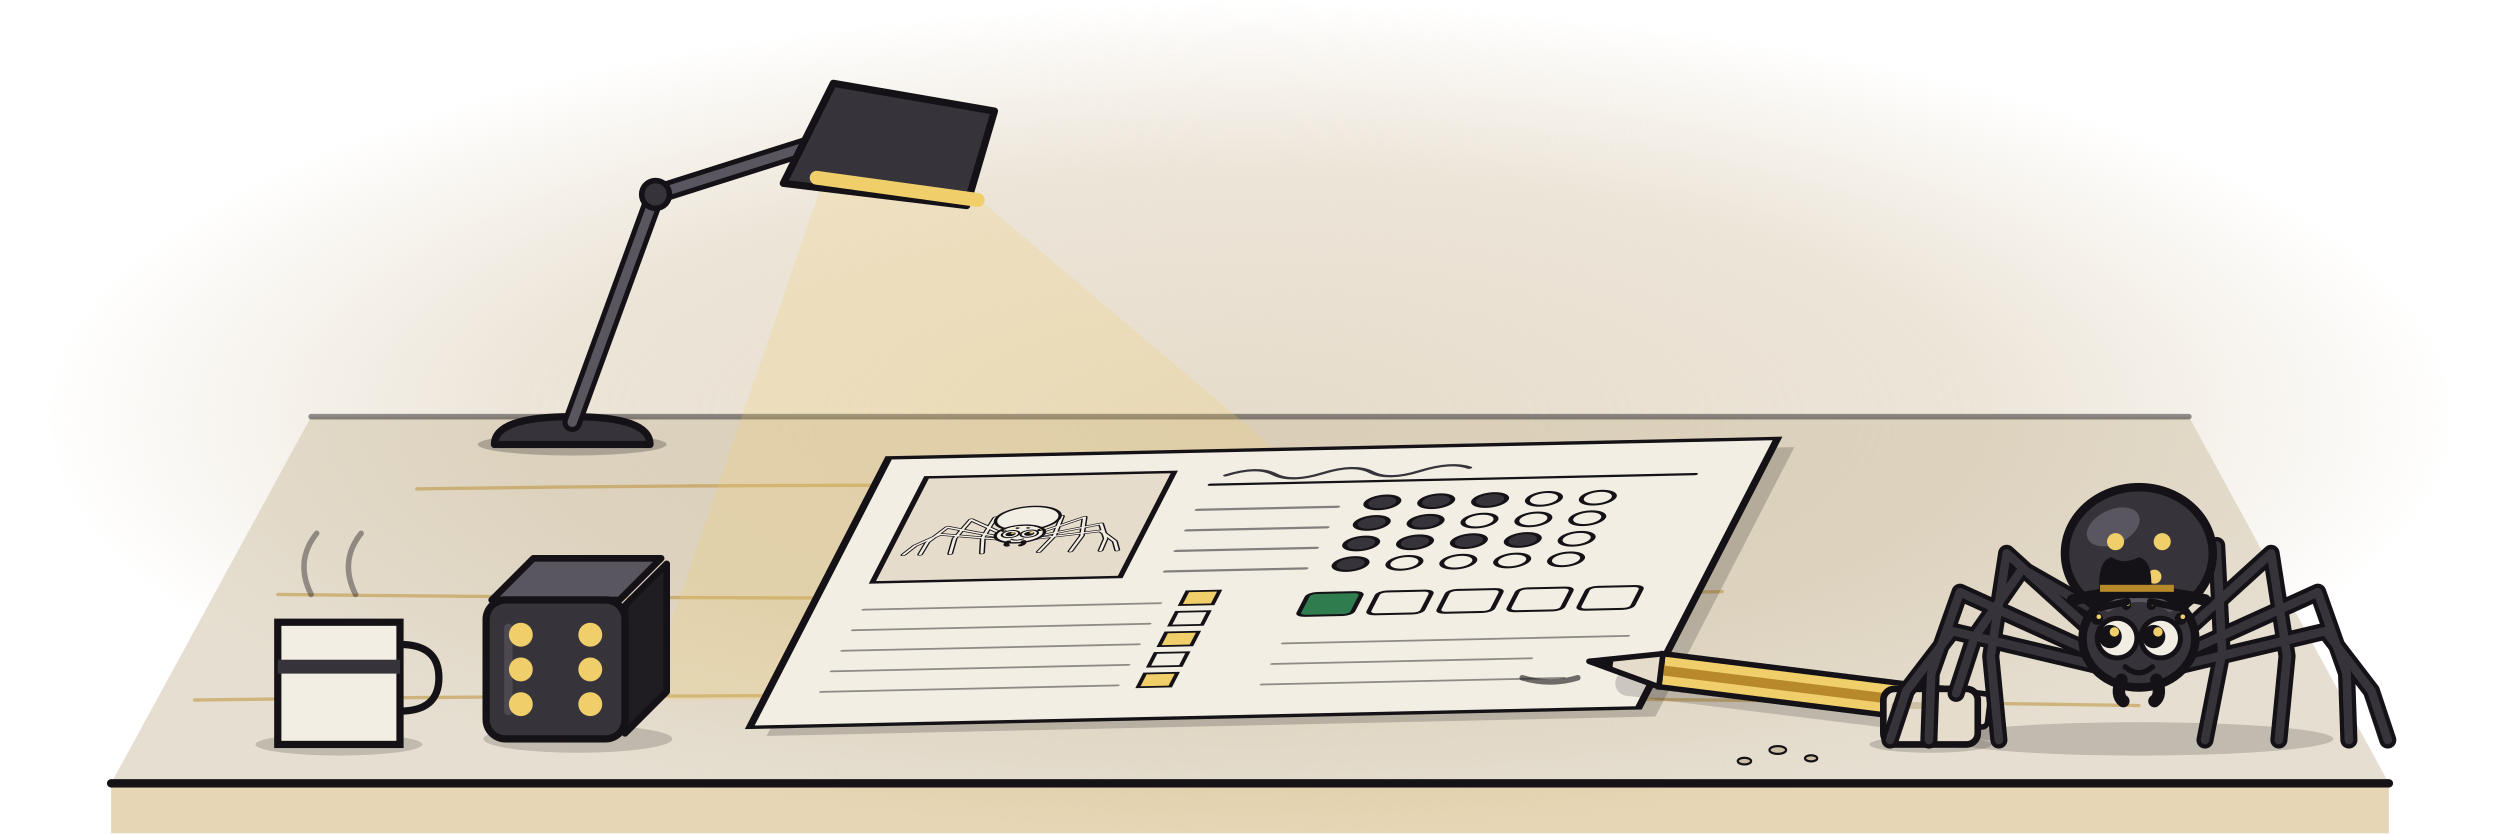
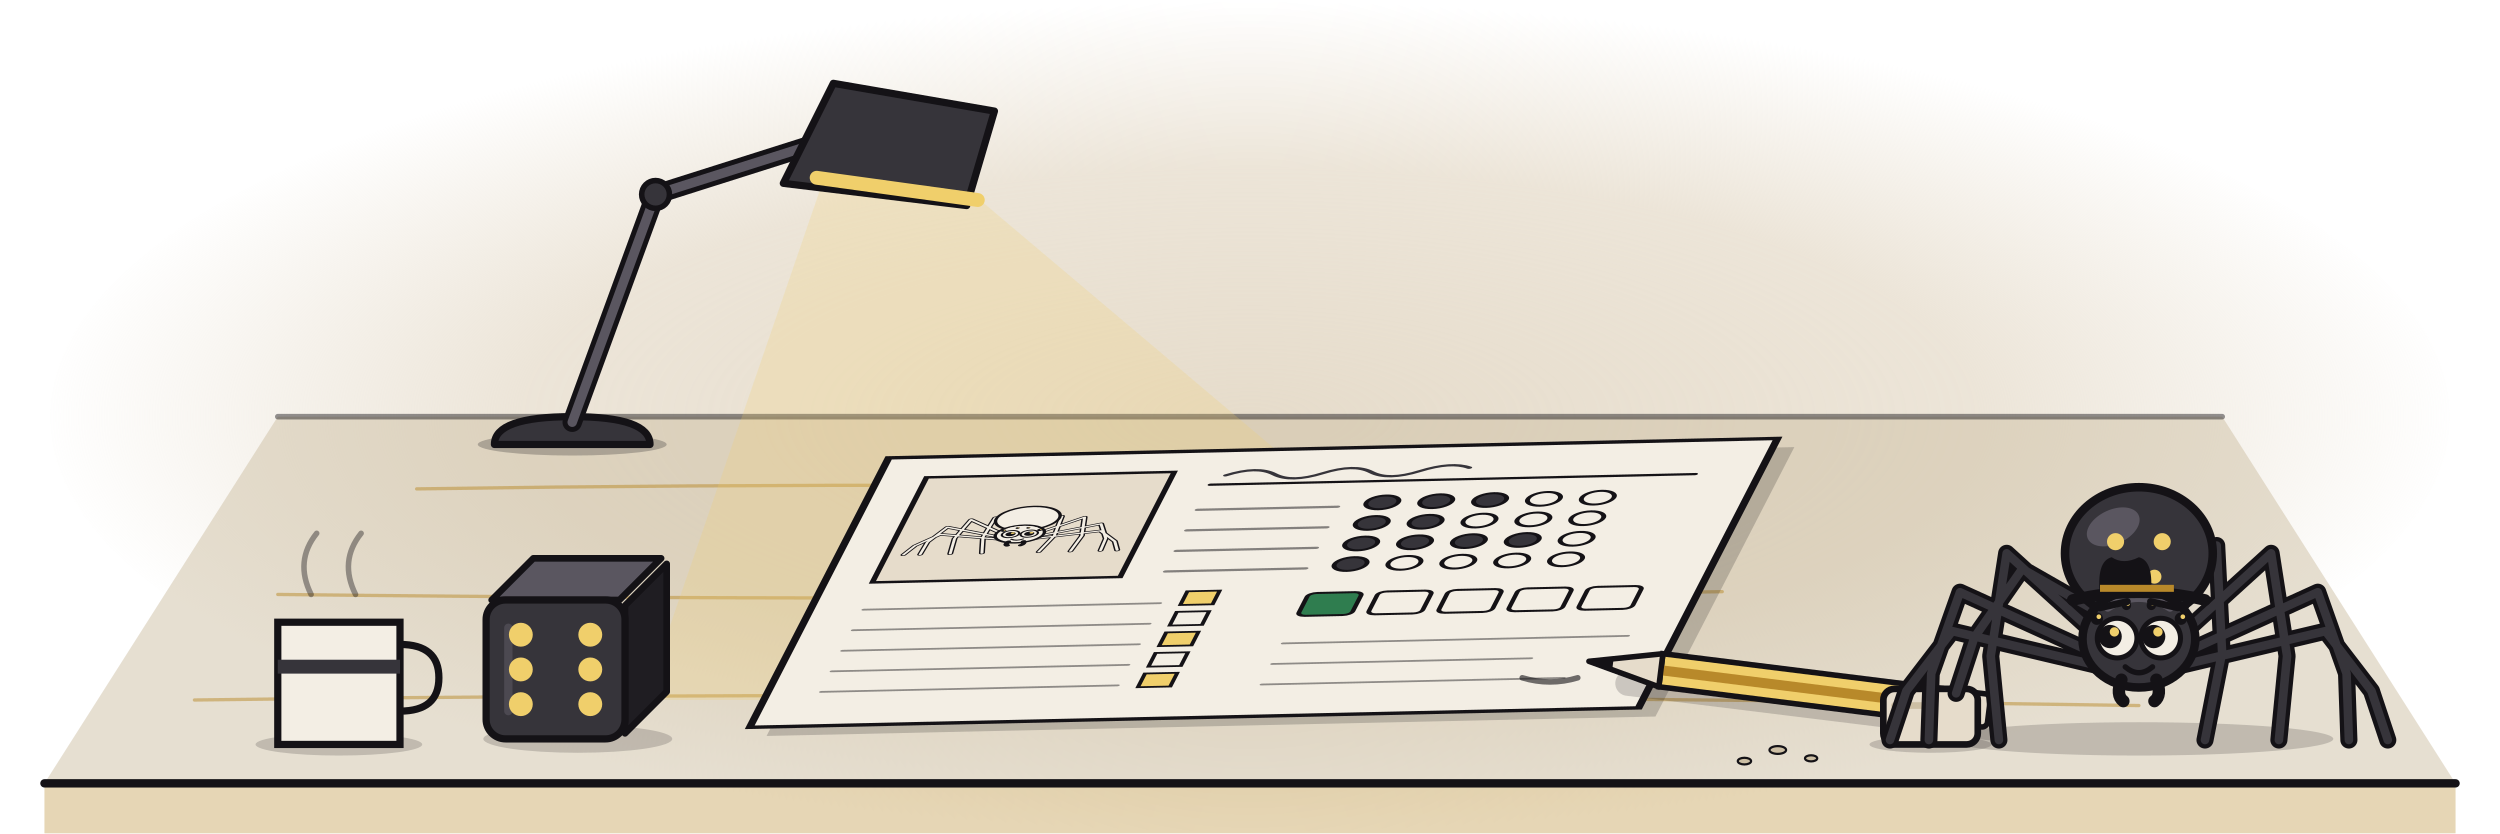
<svg xmlns="http://www.w3.org/2000/svg" viewBox="0 0 900 300" role="img" aria-label="A spider's character sheet lying on a desk under a lamp, with a pencil">
  <defs>
    <radialGradient id="cb-glow" cx="50%" cy="50%" r="50%">
      <stop offset="0" stop-color="#e6dccb" />
      <stop offset=".6" stop-color="#e6dccb" stop-opacity=".75" />
      <stop offset="1" stop-color="#e6dccb" stop-opacity="0" />
    </radialGradient>
  </defs>
  <ellipse cx="450" cy="150" rx="432" ry="150" fill="url(#cb-glow)" />
-   <path d="M112 150H788L860 282H40z" fill="#cdbfa4" opacity=".5" />
-   <path d="M112 150H788" stroke="#141216" stroke-width="2" fill="none" stroke-linecap="round" stroke-linejoin="round" opacity=".45" />
+   <path d="M100 150H800L884 282H16z" fill="#cdbfa4" opacity=".5" />
+   <path d="M100 150H800" stroke="#141216" stroke-width="2" fill="none" stroke-linecap="round" stroke-linejoin="round" opacity=".45" />
  <path d="M150 176q200 -3 380 1M100 214q260 3 520 -1M70 252q300 -4 700 2" stroke="#b8892a" stroke-width="1.2" fill="none" stroke-linecap="round" stroke-linejoin="round" opacity=".5" />
-   <path d="M40 282H860V300H40z" fill="#b8892a" opacity=".35" />
-   <path d="M40 282H860" stroke="#141216" stroke-width="3" fill="none" stroke-linecap="round" stroke-linejoin="round" />
+   <path d="M16 282H884V300H16z" fill="#b8892a" opacity=".35" />
+   <path d="M16 282H884" stroke="#141216" stroke-width="3" fill="none" stroke-linecap="round" stroke-linejoin="round" />
  <path d="M296 66L232 252H566L354 73z" fill="#f0cf6b" opacity=".22" />
  <ellipse cx="206" cy="160" rx="34" ry="4" fill="#141216" opacity="0.25" />
  <path d="M178 160q0 -10 28 -10t28 10z" fill="#36343a" stroke="#141216" stroke-width="2.6" stroke-linejoin="round" />
  <path d="M206 152L236 70L318 44" stroke="#141216" stroke-width="7" fill="none" stroke-linecap="round" stroke-linejoin="round" />
  <path d="M206 152L236 70L318 44" stroke="#5a5660" stroke-width="3.4" fill="none" stroke-linecap="round" stroke-linejoin="round" />
  <circle cx="236" cy="70" r="5" fill="#36343a" stroke="#141216" stroke-width="2" />
  <path d="M300 30l58 10l-10 34l-66 -8z" fill="#36343a" stroke="#141216" stroke-width="2.6" stroke-linejoin="round" />
  <path d="M294 64l58 8" stroke="#f0cf6b" stroke-width="5" stroke-linecap="round" />
  <g transform="matrix(0.9697 -0.0212 -0.2119 0.411 50.2 156.1)">
    <rect x="286" y="36" width="330" height="236" fill="#141216" opacity=".2" transform="translate(8 8)" />
    <rect x="286" y="36" width="330" height="236" fill="#f3eee4" stroke="#141216" stroke-width="3" />
    <rect x="304" y="54" width="92" height="92" fill="#e6dccb" stroke="#141216" stroke-width="2.2" />
    <g transform="translate(350 106) scale(0.62 0.62)">
      <path d="M9 -6L20 -24L21.4 3.5L17 26M12 -2L34 -22L38.1 4.4L36 26M13 3L46 -12L53.4 8.9L54 26M10 7L48 -2L59.8 13.4L64 26M-9 -6L-20 -24L-21.3 3.5L-17 26M-12 -2L-34 -22L-38.1 4.4L-36 26M-13 3L-46 -12L-53.4 8.9L-54 26M-10 7L-48 -2L-59.8 13.4L-64 26" stroke="#141216" stroke-width="3.52" fill="none" stroke-linecap="round" stroke-linejoin="round" />
      <path d="M9 -6L20 -24L21.4 3.5L17 26M12 -2L34 -22L38.1 4.4L36 26M13 3L46 -12L53.4 8.9L54 26M10 7L48 -2L59.8 13.4L64 26M-9 -6L-20 -24L-21.3 3.5L-17 26M-12 -2L-34 -22L-38.1 4.4L-36 26M-13 3L-46 -12L-53.4 8.9L-54 26M-10 7L-48 -2L-59.8 13.4L-64 26" stroke="#f3eee4" stroke-width="1.76" fill="none" stroke-linecap="round" stroke-linejoin="round" />
      <ellipse cx="0" cy="-22" rx="19" ry="17" fill="#f3eee4" stroke="#141216" stroke-width="2" />
      <ellipse cx="-6.6" cy="-28.8" rx="7.2" ry="4.4" fill="#f3eee4" transform="rotate(-25 -6.6 -28.8)" />
      <ellipse cx="0" cy="0" rx="14.5" ry="12.5" fill="#f3eee4" stroke="#141216" stroke-width="2" />
      <path d="M-8 -8q8 -5 16 0" stroke="#f3eee4" stroke-width="2" fill="none" stroke-linecap="round" />
      <path d="M-4.5 10.5q-1.5 4 0.5 5.5M4.5 10.5q1.5 4 -0.5 5.5" stroke="#141216" stroke-width="3.2" fill="none" stroke-linecap="round" />
      <circle cx="-10.8" cy="-5.2" r="1.6" fill="#141216" />
      <circle cx="-10.3" cy="-5.7" r="0.6" fill="#f0cf6b" />
      <circle cx="10.8" cy="-5.2" r="1.6" fill="#141216" />
      <circle cx="11.3" cy="-5.7" r="0.6" fill="#f0cf6b" />
      <circle cx="-3.2" cy="-8.6" r="1.2" fill="#141216" />
      <circle cx="-2.8" cy="-9" r="0.5" fill="#f0cf6b" />
      <circle cx="3.2" cy="-8.6" r="1.2" fill="#141216" />
      <circle cx="3.6" cy="-9" r="0.5" fill="#f0cf6b" />
      <circle cx="-5.6" cy="-0.2" r="5.1" fill="#f3eee4" stroke="#141216" stroke-width="1.3" />
      <circle cx="-5.6" cy="-0.2" r="3" fill="#141216" />
      <circle cx="-4.5" cy="-1.5" r="1.2" fill="#f0cf6b" />
      <circle cx="5.6" cy="-0.2" r="5.1" fill="#f3eee4" stroke="#141216" stroke-width="1.3" />
      <circle cx="5.6" cy="-0.2" r="3" fill="#141216" />
      <circle cx="6.7" cy="-1.5" r="1.2" fill="#f0cf6b" />
      <path d="M-3.5 7.2q3.5 3 7 0" stroke="#141216" stroke-width="1.4" fill="none" stroke-linecap="round" />
    </g>
    <path d="M412 66h180" stroke="#141216" stroke-width="2" fill="none" stroke-linecap="round" stroke-linejoin="round" />
    <path d="M416 58q10 -8 18 0t18 0 18 0 18 0 18 -2" stroke="#36343a" stroke-width="2" fill="none" stroke-linecap="round" stroke-linejoin="round" />
    <path d="M412 88h52" stroke="#141216" stroke-width="2" fill="none" stroke-linecap="round" stroke-linejoin="round" opacity=".5" />
    <circle cx="480" cy="85" r="6" fill="#36343a" stroke="#141216" stroke-width="1.8" />
    <circle cx="500" cy="85" r="6" fill="#36343a" stroke="#141216" stroke-width="1.8" />
    <circle cx="520" cy="85" r="6" fill="#36343a" stroke="#141216" stroke-width="1.8" />
    <circle cx="540" cy="85" r="6" fill="#f3eee4" stroke="#141216" stroke-width="1.8" />
    <circle cx="560" cy="85" r="6" fill="#f3eee4" stroke="#141216" stroke-width="1.8" />
    <path d="M412 106h52" stroke="#141216" stroke-width="2" fill="none" stroke-linecap="round" stroke-linejoin="round" opacity=".5" />
    <circle cx="480" cy="103" r="6" fill="#36343a" stroke="#141216" stroke-width="1.8" />
    <circle cx="500" cy="103" r="6" fill="#36343a" stroke="#141216" stroke-width="1.8" />
    <circle cx="520" cy="103" r="6" fill="#f3eee4" stroke="#141216" stroke-width="1.8" />
    <circle cx="540" cy="103" r="6" fill="#f3eee4" stroke="#141216" stroke-width="1.8" />
    <circle cx="560" cy="103" r="6" fill="#f3eee4" stroke="#141216" stroke-width="1.8" />
    <path d="M412 124h52" stroke="#141216" stroke-width="2" fill="none" stroke-linecap="round" stroke-linejoin="round" opacity=".5" />
    <circle cx="480" cy="121" r="6" fill="#36343a" stroke="#141216" stroke-width="1.8" />
    <circle cx="500" cy="121" r="6" fill="#36343a" stroke="#141216" stroke-width="1.8" />
    <circle cx="520" cy="121" r="6" fill="#36343a" stroke="#141216" stroke-width="1.8" />
    <circle cx="540" cy="121" r="6" fill="#36343a" stroke="#141216" stroke-width="1.8" />
    <circle cx="560" cy="121" r="6" fill="#f3eee4" stroke="#141216" stroke-width="1.8" />
    <path d="M412 142h52" stroke="#141216" stroke-width="2" fill="none" stroke-linecap="round" stroke-linejoin="round" opacity=".5" />
    <circle cx="480" cy="139" r="6" fill="#36343a" stroke="#141216" stroke-width="1.8" />
    <circle cx="500" cy="139" r="6" fill="#f3eee4" stroke="#141216" stroke-width="1.8" />
    <circle cx="520" cy="139" r="6" fill="#f3eee4" stroke="#141216" stroke-width="1.8" />
    <circle cx="540" cy="139" r="6" fill="#f3eee4" stroke="#141216" stroke-width="1.8" />
    <circle cx="560" cy="139" r="6" fill="#f3eee4" stroke="#141216" stroke-width="1.8" />
    <path d="M306 170h110" stroke="#141216" stroke-width="1.6" fill="none" stroke-linecap="round" stroke-linejoin="round" opacity=".45" />
    <rect x="424" y="160" width="12" height="12" fill="#f0cf6b" stroke="#141216" stroke-width="1.6" />
    <path d="M306 188h110" stroke="#141216" stroke-width="1.6" fill="none" stroke-linecap="round" stroke-linejoin="round" opacity=".45" />
    <rect x="424" y="178" width="12" height="12" fill="#f3eee4" stroke="#141216" stroke-width="1.6" />
    <path d="M306 206h110" stroke="#141216" stroke-width="1.6" fill="none" stroke-linecap="round" stroke-linejoin="round" opacity=".45" />
    <rect x="424" y="196" width="12" height="12" fill="#f0cf6b" stroke="#141216" stroke-width="1.6" />
    <path d="M306 224h110" stroke="#141216" stroke-width="1.6" fill="none" stroke-linecap="round" stroke-linejoin="round" opacity=".45" />
    <rect x="424" y="214" width="12" height="12" fill="#f3eee4" stroke="#141216" stroke-width="1.6" />
    <path d="M306 242h110" stroke="#141216" stroke-width="1.6" fill="none" stroke-linecap="round" stroke-linejoin="round" opacity=".45" />
    <rect x="424" y="232" width="12" height="12" fill="#f0cf6b" stroke="#141216" stroke-width="1.6" />
    <rect x="470" y="164" width="20" height="20" rx="3" fill="#2f7d4f" stroke="#141216" stroke-width="1.8" />
    <rect x="496" y="164" width="20" height="20" rx="3" fill="#f3eee4" stroke="#141216" stroke-width="1.8" />
    <rect x="522" y="164" width="20" height="20" rx="3" fill="#f3eee4" stroke="#141216" stroke-width="1.8" />
    <rect x="548" y="164" width="20" height="20" rx="3" fill="#f3eee4" stroke="#141216" stroke-width="1.8" />
    <rect x="574" y="164" width="20" height="20" rx="3" fill="#f3eee4" stroke="#141216" stroke-width="1.8" />
    <path d="M470 208h128M470 226h96M470 244h112" stroke="#141216" stroke-width="1.6" fill="none" stroke-linecap="round" stroke-linejoin="round" opacity=".45" />
  </g>
  <path d="M586 246L716 262" stroke="#141216" stroke-width="9" fill="none" stroke-linecap="round" stroke-linejoin="round" opacity=".18" />
  <g transform="translate(716 256) rotate(-172.9)">
    <rect x="0" y="-6" width="17.4" height="12" rx="2" fill="#e6dccb" stroke="#141216" stroke-width="2" />
    <rect x="17.4" y="-6" width="11.6" height="12" fill="#5a5660" stroke="#141216" stroke-width="2" />
    <path d="M20.3 -6v12M26.1 -6v12" stroke="#cdbfa4" stroke-width="1.2" />
    <rect x="29" y="-6" width="90" height="12" fill="#f0cf6b" stroke="#141216" stroke-width="2" />
    <path d="M29 0H119" stroke="#b8892a" stroke-width="3.6" />
    <path d="M119 -6L145.1 0L119 6z" fill="#e6dccb" stroke="#141216" stroke-width="2" stroke-linejoin="round" />
    <path d="M136.4 -1.9L145.1 0L136.4 1.9z" fill="#141216" />
  </g>
  <path d="M548 244q10 3 20 0" stroke="#141216" stroke-width="2" fill="none" stroke-linecap="round" stroke-linejoin="round" opacity=".6" />
  <ellipse cx="640" cy="270" rx="3" ry="1.4" fill="#cdbfa4" stroke="#141216" stroke-width=".8" />
  <ellipse cx="652" cy="273" rx="2.2" ry="1.1" fill="#cdbfa4" stroke="#141216" stroke-width=".8" />
  <ellipse cx="628" cy="274" rx="2.4" ry="1.2" fill="#cdbfa4" stroke="#141216" stroke-width=".8" />
  <ellipse cx="208" cy="266" rx="34" ry="5" fill="#141216" opacity="0.18" />
  <g transform="translate(200 241) rotate(0)">
    <path d="M-23 -25L-8 -40H38L23 -25z" fill="#5a5660" stroke="#141216" stroke-width="2.4" stroke-linejoin="round" />
    <path d="M25 -23L40 -38V8L25 23z" fill="#1f1d22" stroke="#141216" stroke-width="2.4" stroke-linejoin="round" />
    <rect x="-25" y="-25" width="50" height="50" rx="7" fill="#36343a" stroke="#141216" stroke-width="2.6" />
    <path d="M-17 15V-15" stroke="#5a5660" stroke-width="3" stroke-linecap="round" opacity=".6" />
    <circle cx="-12.5" cy="-12.5" r="4.3" fill="#f0cf6b" />
    <circle cx="12.5" cy="-12.5" r="4.3" fill="#f0cf6b" />
    <circle cx="-12.5" cy="0" r="4.3" fill="#f0cf6b" />
    <circle cx="12.5" cy="0" r="4.3" fill="#f0cf6b" />
    <circle cx="-12.5" cy="12.5" r="4.3" fill="#f0cf6b" />
    <circle cx="12.5" cy="12.5" r="4.3" fill="#f0cf6b" />
  </g>
  <ellipse cx="770" cy="266" rx="70" ry="6" fill="#141216" opacity="0.18" />
  <ellipse cx="695" cy="268" rx="22" ry="3" fill="#141216" opacity="0.18" />
  <rect x="678" y="248" width="34" height="20" rx="4" fill="#e6dccb" stroke="#141216" stroke-width="2.4" />
  <path d="M682 254h14" stroke="#cdbfa4" stroke-width="2.4" stroke-linecap="round" />
  <g transform="translate(770 230) scale(1.4 1.4)">
    <path d="M9 -6L20 -24L21.4 3.5L17 26M12 -2L34 -22L38.1 4.4L36 26M13 3L46 -12L53.4 8.9L54 26M10 7L48 -2L59.8 13.4L64 26M-9 -6L-30 -18L-42.3 -0.4L-47 14M-12 -2L-34 -22L-38.1 4.4L-36 26M-13 3L-46 -12L-53.4 8.9L-54 26M-10 7L-48 -2L-59.8 13.4L-64 26" stroke="#141216" stroke-width="4.4" fill="none" stroke-linecap="round" stroke-linejoin="round" />
    <path d="M9 -6L20 -24L21.4 3.5L17 26M12 -2L34 -22L38.1 4.4L36 26M13 3L46 -12L53.4 8.9L54 26M10 7L48 -2L59.8 13.4L64 26M-9 -6L-30 -18L-42.3 -0.4L-47 14M-12 -2L-34 -22L-38.1 4.4L-36 26M-13 3L-46 -12L-53.4 8.9L-54 26M-10 7L-48 -2L-59.8 13.4L-64 26" stroke="#36343a" stroke-width="2.2" fill="none" stroke-linecap="round" stroke-linejoin="round" />
    <ellipse cx="0" cy="-22" rx="19" ry="17" fill="#36343a" stroke="#141216" stroke-width="2.2" />
    <ellipse cx="-6.6" cy="-28.8" rx="7.2" ry="4.4" fill="#5a5660" transform="rotate(-25 -6.6 -28.8)" />
    <g fill="#f0cf6b">
      <circle cx="-6" cy="-25" r="2.2" />
      <circle cx="6" cy="-25" r="2.2" />
      <circle cx="-4" cy="-16" r="1.8" />
      <circle cx="4" cy="-16" r="1.8" />
    </g>
    <ellipse cx="0" cy="0" rx="14.5" ry="12.5" fill="#36343a" stroke="#141216" stroke-width="2.2" />
    <path d="M-8 -8q8 -5 16 0" stroke="#5a5660" stroke-width="2" fill="none" stroke-linecap="round" />
    <path d="M-4.5 10.5q-1.5 4 0.5 5.5M4.5 10.5q1.5 4 -0.5 5.5" stroke="#141216" stroke-width="3.2" fill="none" stroke-linecap="round" />
    <circle cx="-10.8" cy="-5.2" r="1.6" fill="#141216" />
    <circle cx="-10.3" cy="-5.7" r="0.6" fill="#f0cf6b" />
    <circle cx="10.8" cy="-5.2" r="1.6" fill="#141216" />
    <circle cx="11.3" cy="-5.7" r="0.6" fill="#f0cf6b" />
    <circle cx="-3.2" cy="-8.6" r="1.2" fill="#141216" />
    <circle cx="-2.8" cy="-9" r="0.5" fill="#f0cf6b" />
    <circle cx="3.2" cy="-8.6" r="1.2" fill="#141216" />
    <circle cx="3.6" cy="-9" r="0.5" fill="#f0cf6b" />
    <circle cx="-5.6" cy="-0.2" r="5.1" fill="#f3eee4" stroke="#141216" stroke-width="1.3" />
    <circle cx="-7.4" cy="-0.6" r="3" fill="#141216" />
    <circle cx="-6.3" cy="-1.8" r="1.2" fill="#f0cf6b" />
    <circle cx="5.6" cy="-0.2" r="5.1" fill="#f3eee4" stroke="#141216" stroke-width="1.3" />
    <circle cx="3.8" cy="-0.6" r="3" fill="#141216" />
    <circle cx="4.9" cy="-1.8" r="1.2" fill="#f0cf6b" />
    <path d="M-10 -8l7 -1.6M10 -8l-7 -1.6" stroke="#141216" stroke-width="1.8" stroke-linecap="round" />
    <path d="M-3.5 7.2q3.5 3 7 0" stroke="#141216" stroke-width="1.4" fill="none" stroke-linecap="round" />
    <path d="M-17 -10q17 -4 34 0" stroke="#141216" stroke-width="3" fill="none" stroke-linecap="round" />
    <path d="M-10 -11q-1 -9 3 -10q3 2 7 0q4 1 3 10z" fill="#141216" />
    <path d="M-10 -13h19" stroke="#b8892a" stroke-width="1.8" />
  </g>
  <ellipse cx="122" cy="268" rx="30" ry="4" fill="#141216" opacity="0.18" />
  <path d="M100 268v-44h44v44z" fill="#f3eee4" stroke="#141216" stroke-width="2.6" />
  <path d="M144 232q14 0 14 12t-14 12" fill="none" stroke="#141216" stroke-width="2.6" />
  <path d="M100 240h44" stroke="#36343a" stroke-width="5" />
  <path d="M112 214q-6 -12 2 -22M128 214q-6 -12 2 -22" stroke="#141216" stroke-width="2" fill="none" stroke-linecap="round" stroke-linejoin="round" opacity=".4" />
</svg>
